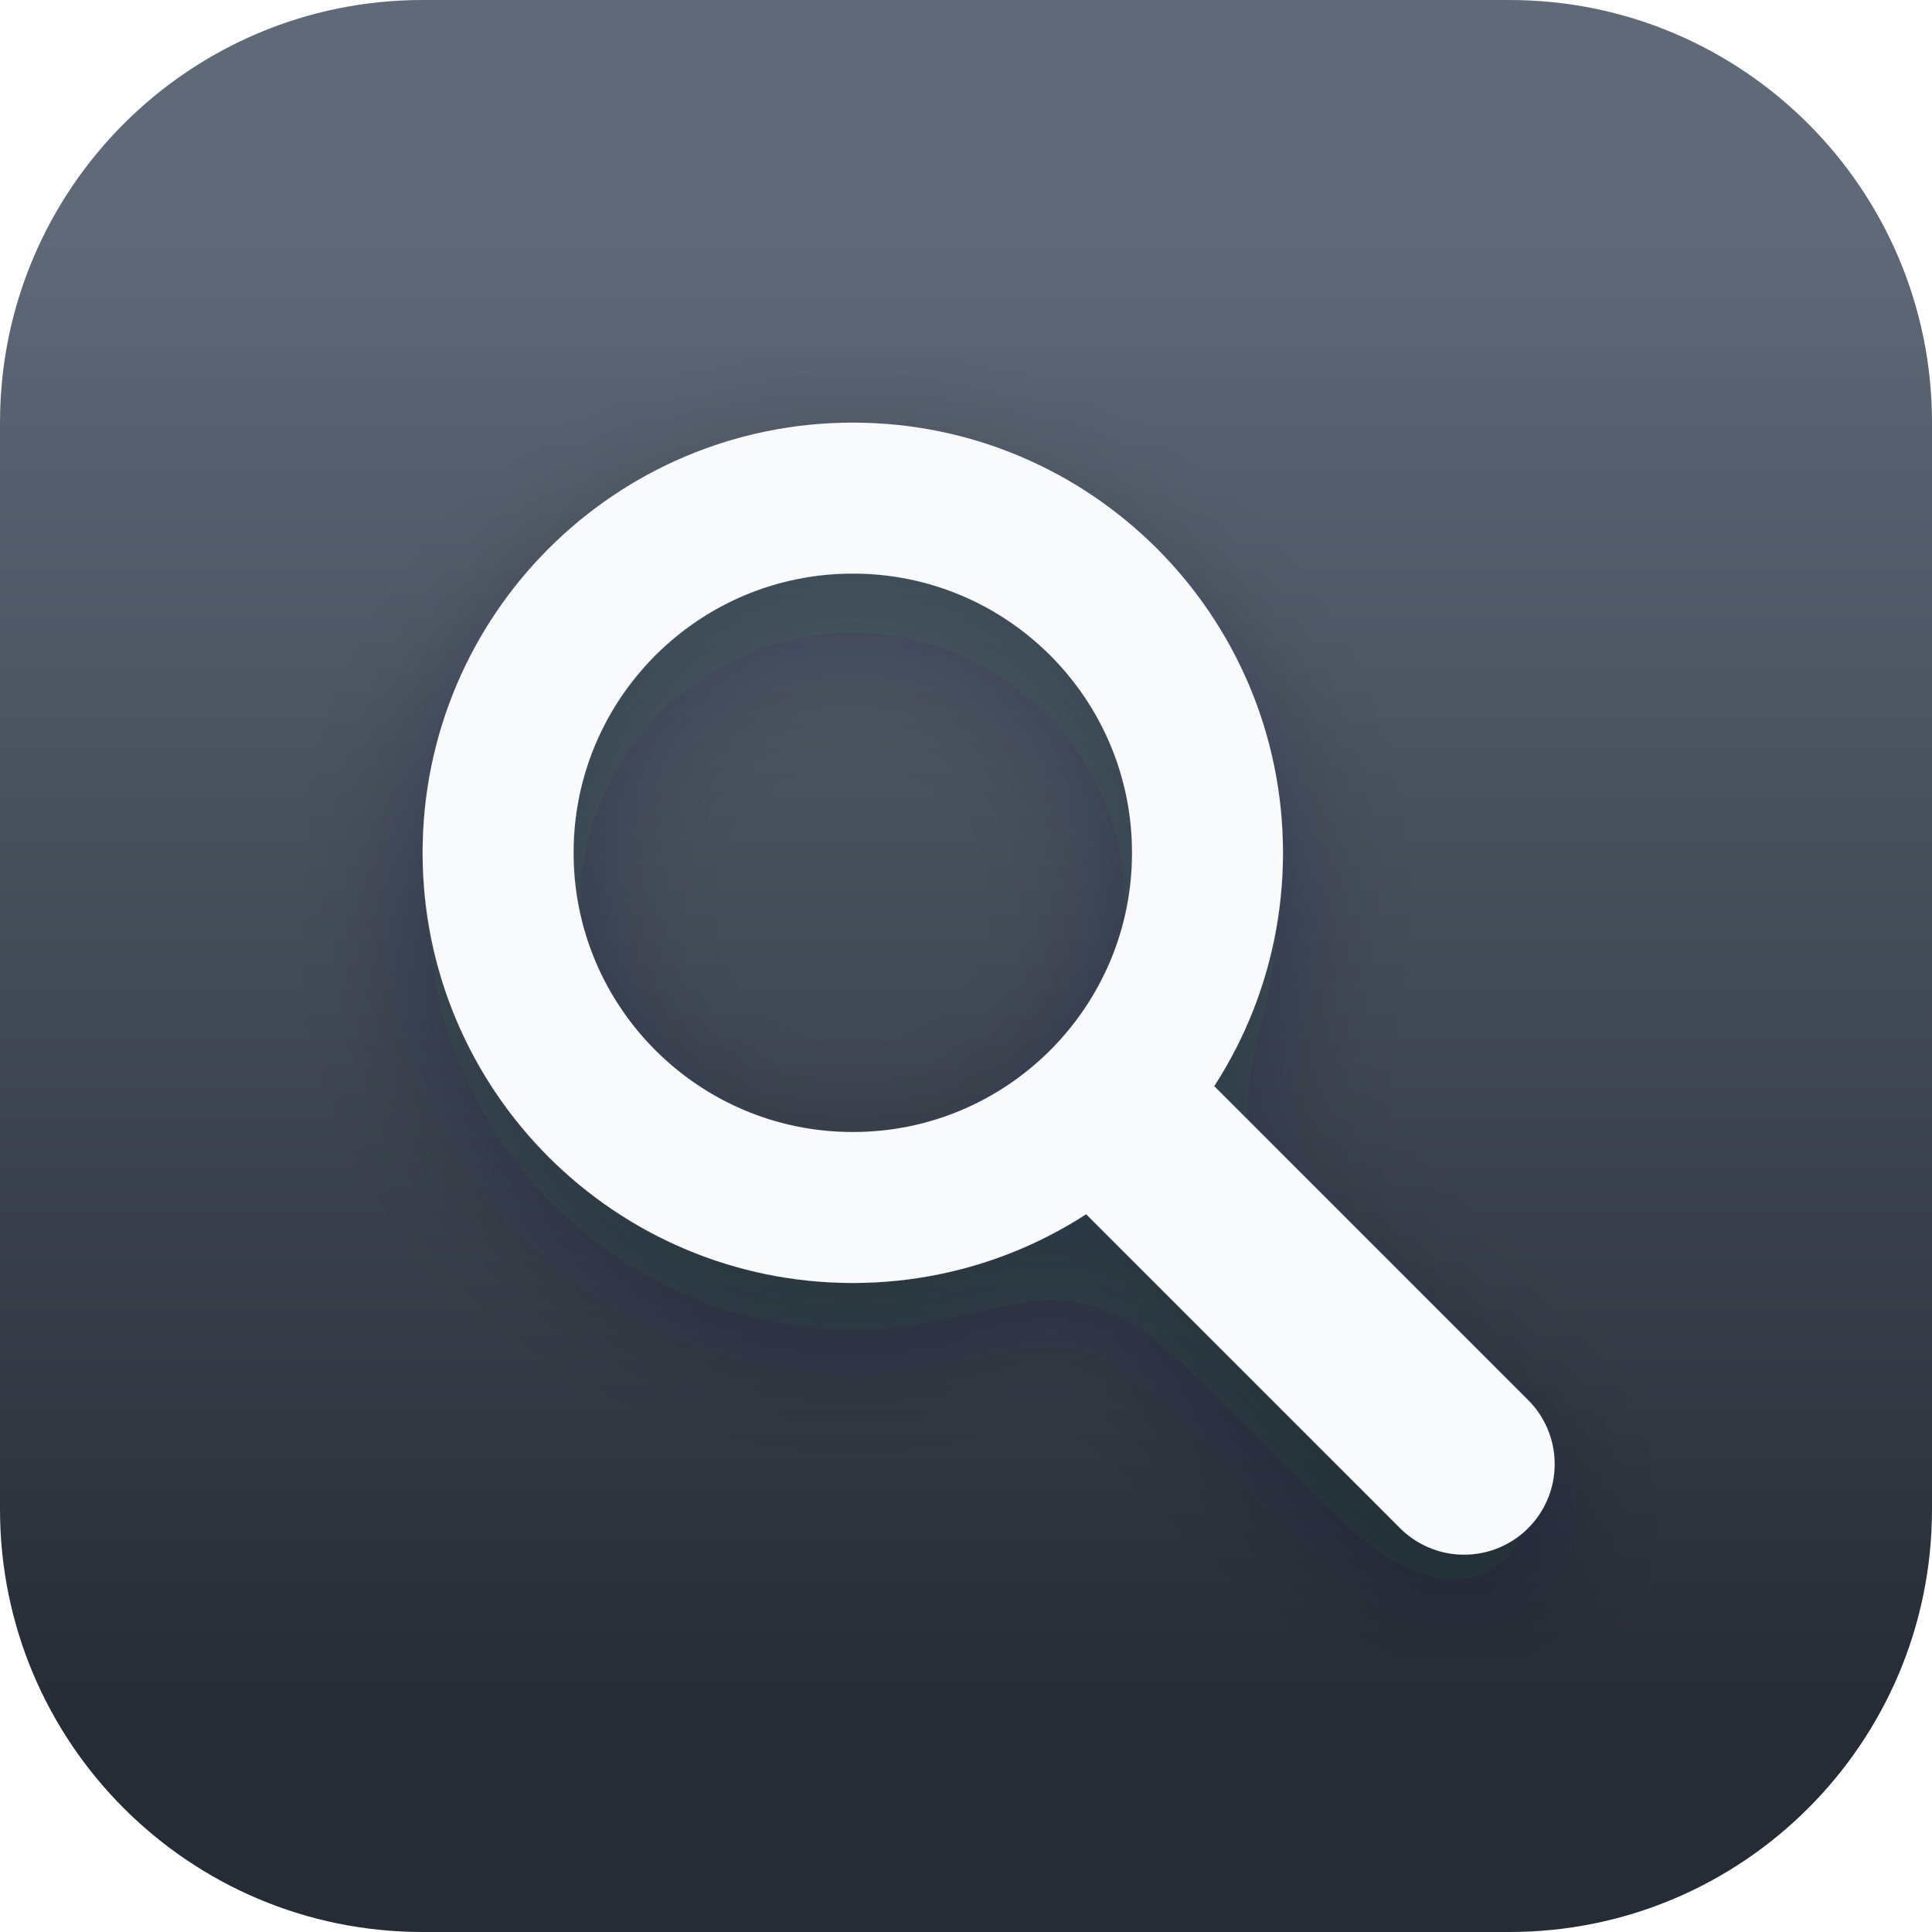
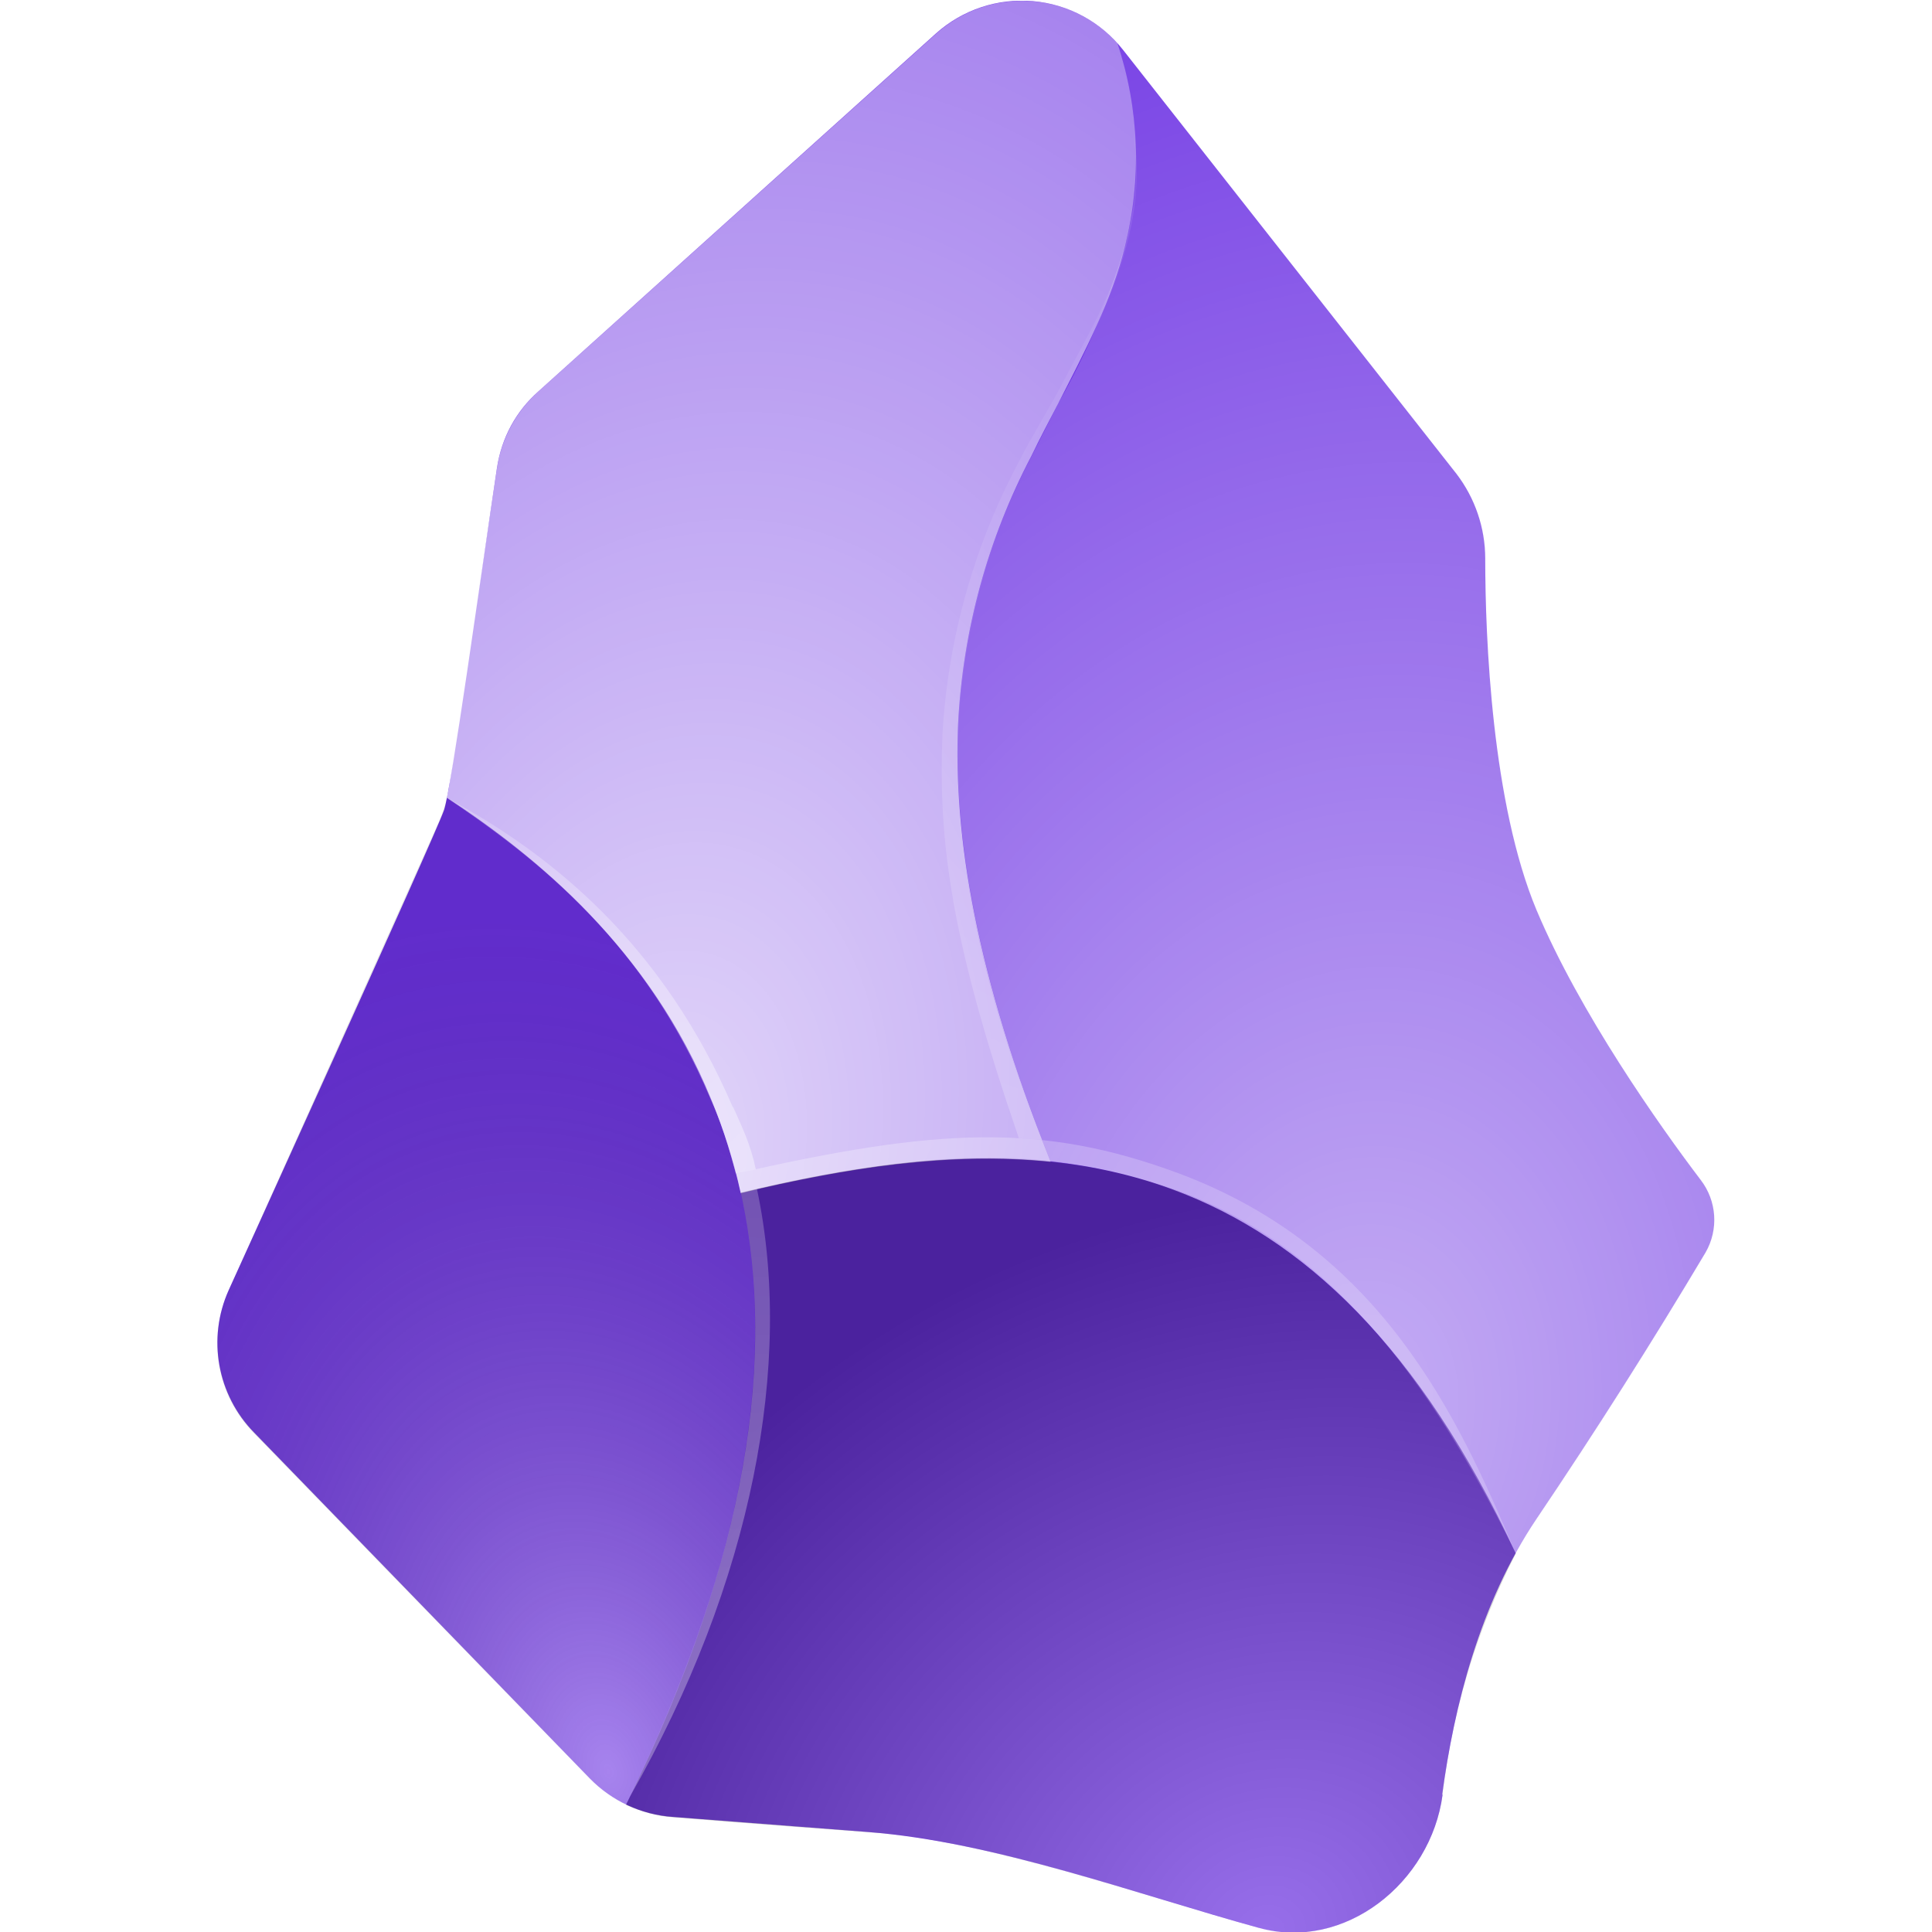
- <svg xmlns="http://www.w3.org/2000/svg" width="512" height="512" viewBox="0 0 512 512" role="img" aria-label="Search icon">
-   <defs>
-     <linearGradient id="background" x1="256" y1="56" x2="256" y2="456" gradientUnits="userSpaceOnUse">
-       <stop offset="0" stop-color="#5f6978" />
-       <stop offset="1" stop-color="#262c35" />
-     </linearGradient>
-     <filter id="shadow" x="-20%" y="-20%" width="140%" height="140%">
-       <feDropShadow dx="0" dy="14" stdDeviation="18" flood-color="#111827" flood-opacity="0.32" />
-     </filter>
-   </defs>
-   <rect width="512" height="512" rx="112" fill="url(#background)" />
-   <g filter="url(#shadow)" fill="none" stroke="#f8fafc" stroke-linecap="round">
-     <circle cx="226" cy="226" r="94" stroke-width="40" />
-     <path d="M296 296l92 92" stroke-width="48" />
+ <svg xmlns="http://www.w3.org/2000/svg" fill="none" height="100%" width="100%" viewBox="0 0 512 512">
+   <radialGradient id="logo-bottom-left" cx="0" cy="0" gradientTransform="matrix(-59 -225 150 -39 161.4 470)" gradientUnits="userSpaceOnUse" r="1">
+     <stop offset="0" stop-color="#fff" stop-opacity=".4" />
+     <stop offset="1" stop-opacity=".1" />
+   </radialGradient>
+   <radialGradient id="logo-top-right" cx="0" cy="0" gradientTransform="matrix(50 -379 280 37 360 374.2)" gradientUnits="userSpaceOnUse" r="1">
+     <stop offset="0" stop-color="#fff" stop-opacity=".6" />
+     <stop offset="1" stop-color="#fff" stop-opacity=".1" />
+   </radialGradient>
+   <radialGradient id="logo-top-left" cx="0" cy="0" gradientTransform="matrix(69 -319 218 47 175.4 307)" gradientUnits="userSpaceOnUse" r="1">
+     <stop offset="0" stop-color="#fff" stop-opacity=".8" />
+     <stop offset="1" stop-color="#fff" stop-opacity=".4" />
+   </radialGradient>
+   <radialGradient id="logo-bottom-right" cx="0" cy="0" gradientTransform="matrix(-96 -163 187 -111 335.3 512.2)" gradientUnits="userSpaceOnUse" r="1">
+     <stop offset="0" stop-color="#fff" stop-opacity=".3" />
+     <stop offset="1" stop-opacity=".3" />
+   </radialGradient>
+   <radialGradient id="logo-top-edge" cx="0" cy="0" gradientTransform="matrix(-36 166 -112 -24 310 128.2)" gradientUnits="userSpaceOnUse" r="1">
+     <stop offset="0" stop-color="#fff" stop-opacity="0" />
+     <stop offset="1" stop-color="#fff" stop-opacity=".2" />
+   </radialGradient>
+   <radialGradient id="logo-left-edge" cx="0" cy="0" gradientTransform="matrix(88 89 -190 187 111 220.2)" gradientUnits="userSpaceOnUse" r="1">
+     <stop offset="0" stop-color="#fff" stop-opacity=".2" />
+     <stop offset="1" stop-color="#fff" stop-opacity=".4" />
+   </radialGradient>
+   <radialGradient id="logo-bottom-edge" cx="0" cy="0" gradientTransform="matrix(9 130 -276 20 215 284)" gradientUnits="userSpaceOnUse" r="1">
+     <stop offset="0" stop-color="#fff" stop-opacity=".2" />
+     <stop offset="1" stop-color="#fff" stop-opacity=".3" />
+   </radialGradient>
+   <radialGradient id="logo-middle-edge" cx="0" cy="0" gradientTransform="matrix(-198 -104 327 -623 400 399.2)" gradientUnits="userSpaceOnUse" r="1">
+     <stop offset="0" stop-color="#fff" stop-opacity=".2" />
+     <stop offset=".5" stop-color="#fff" stop-opacity=".2" />
+     <stop offset="1" stop-color="#fff" stop-opacity=".3" />
+   </radialGradient>
+   <clipPath id="clip">
+     <path d="M.2.2h512v512H.2z" />
+   </clipPath>
+   <g clip-path="url(#clip)">
+     <path d="M382.3 475.6c-3.1 23.4-26 41.6-48.7 35.3-32.4-8.9-69.9-22.8-103.6-25.4l-51.7-4a34 34 0 0 1-22-10.2l-89-91.7a34 34 0 0 1-6.7-37.7s55-121 57.1-127.3c2-6.3 9.6-61.2 14-90.6 1.2-7.9 5-15 11-20.3L248 8.9a34.1 34.1 0 0 1 49.6 4.3L386 125.6a37 37 0 0 1 7.6 22.4c0 21.3 1.8 65 13.6 93.2 11.5 27.3 32.5 57 43.5 71.5a17.3 17.3 0 0 1 1.3 19.2 1494 1494 0 0 1-44.8 70.6c-15 22.3-21.9 49.9-25 73.1z" fill="#6c31e3" />
+     <path d="M165.9 478.3c41.4-84 40.2-144.2 22.6-187-16.2-39.6-46.3-64.5-70-80-.6 2.3-1.3 4.4-2.2 6.5L60.6 342a34 34 0 0 0 6.6 37.7l89.1 91.7a34 34 0 0 0 9.6 7z" fill="url(#logo-bottom-left)" />
+     <path d="M278.4 307.8c11.2 1.2 22.2 3.6 32.8 7.6 34 12.7 65 41.2 90.5 96.3 1.8-3.1 3.6-6.2 5.6-9.2a1536 1536 0 0 0 44.8-70.6 17 17 0 0 0-1.3-19.2c-11-14.6-32-44.2-43.5-71.5-11.8-28.2-13.5-72-13.6-93.2 0-8.1-2.6-16-7.6-22.4L297.6 13.2a34 34 0 0 0-1.5-1.7 96 96 0 0 1 2 54 198.3 198.3 0 0 1-17.6 41.3l-7.2 14.2a171 171 0 0 0-19.4 71c-1.2 29.4 4.8 66.4 24.5 115.8z" fill="url(#logo-top-right)" />
+     <path d="M278.4 307.8c-19.7-49.4-25.8-86.4-24.5-115.9a171 171 0 0 1 19.4-71c2.3-4.8 4.8-9.5 7.2-14.1 7.1-13.9 14-27 17.6-41.4a96 96 0 0 0-2-54A34.1 34.1 0 0 0 248 9l-105.4 94.8a34.1 34.1 0 0 0-10.9 20.3l-12.8 85-.5 2.3c23.8 15.5 54 40.4 70.1 80a147 147 0 0 1 7.8 24.8c28-6.8 55.7-11 82.1-8.3z" fill="url(#logo-top-left)" />
+     <path d="M333.6 511c22.7 6.2 45.6-12 48.7-35.4a187 187 0 0 1 19.4-63.9c-25.6-55-56.5-83.6-90.4-96.3-36-13.4-75.2-9-115 .7 8.9 40.4 3.6 93.3-30.4 162.2 4 1.8 8.1 3 12.5 3.3 0 0 24.4 2 53.6 4.1 29 2 72.4 17.1 101.6 25.2z" fill="url(#logo-bottom-right)" />
+     <g clip-rule="evenodd" fill-rule="evenodd">
+       <path d="M254.1 190c-1.3 29.2 2.4 62.8 22.1 112.1l-6.2-.5c-17.7-51.5-21.5-78-20.2-107.6a174.7 174.7 0 0 1 20.4-72c2.4-4.9 8-14.1 10.5-18.8 7.1-13.7 11.9-21 16-33.6 5.7-17.5 4.5-25.9 3.8-34.1 4.6 29.9-12.7 56-25.7 82.4a177.1 177.1 0 0 0-20.7 72z" fill="url(#logo-top-edge)" />
+       <path d="M194.3 293.4c2.4 5.4 4.6 9.8 6 16.5L195 311c-2.1-7.8-3.8-13.4-6.8-20-17.8-42-46.3-63.6-69.7-79.5 28.2 15.2 57.2 39 75.7 81.9z" fill="url(#logo-left-edge)" />
+       <path d="M200.6 315.1c9.8 46-1.2 104.2-33.6 160.9 27.1-56.2 40.2-110.1 29.3-160z" fill="url(#logo-bottom-edge)" />
+       <path d="M312.5 311c53.1 19.9 73.6 63.6 88.9 100-19-38.1-45.2-80.3-90.8-96-34.8-11.8-64.1-10.4-114.3 1l-1.1-5c53.2-12.1 81-13.5 117.3 0z" fill="url(#logo-middle-edge)" />
+     </g>
  </g>
</svg>
